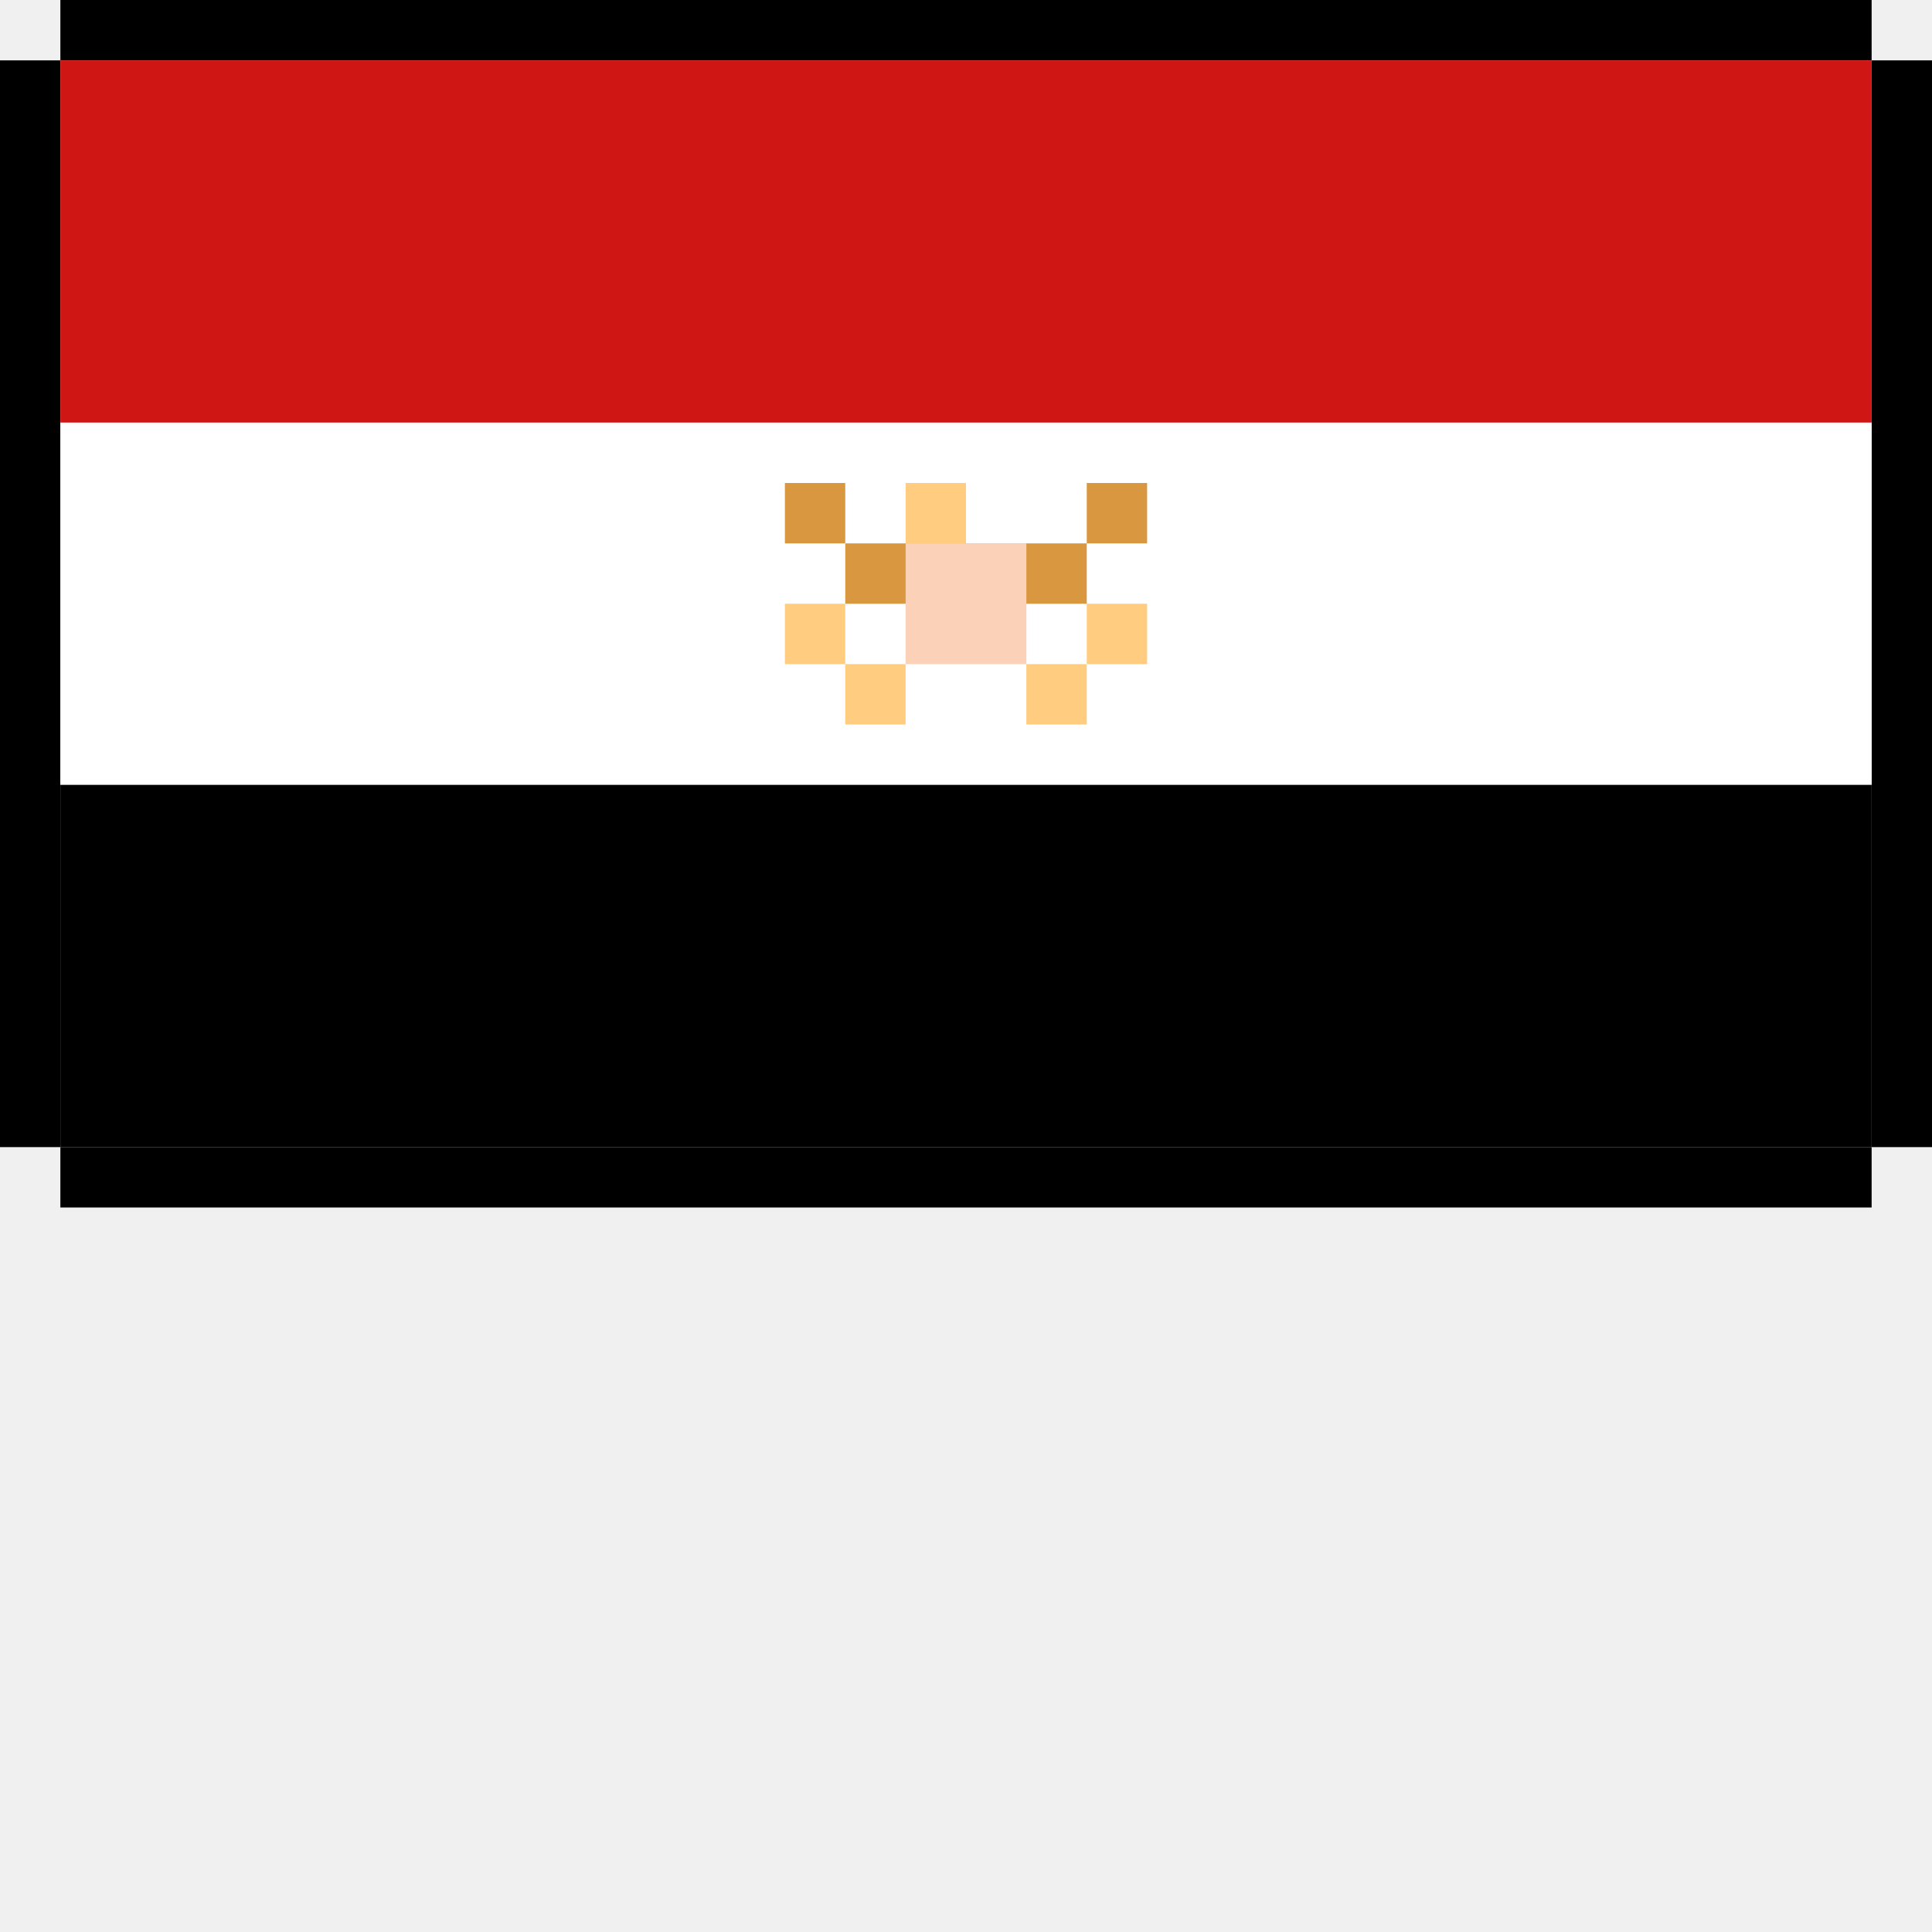
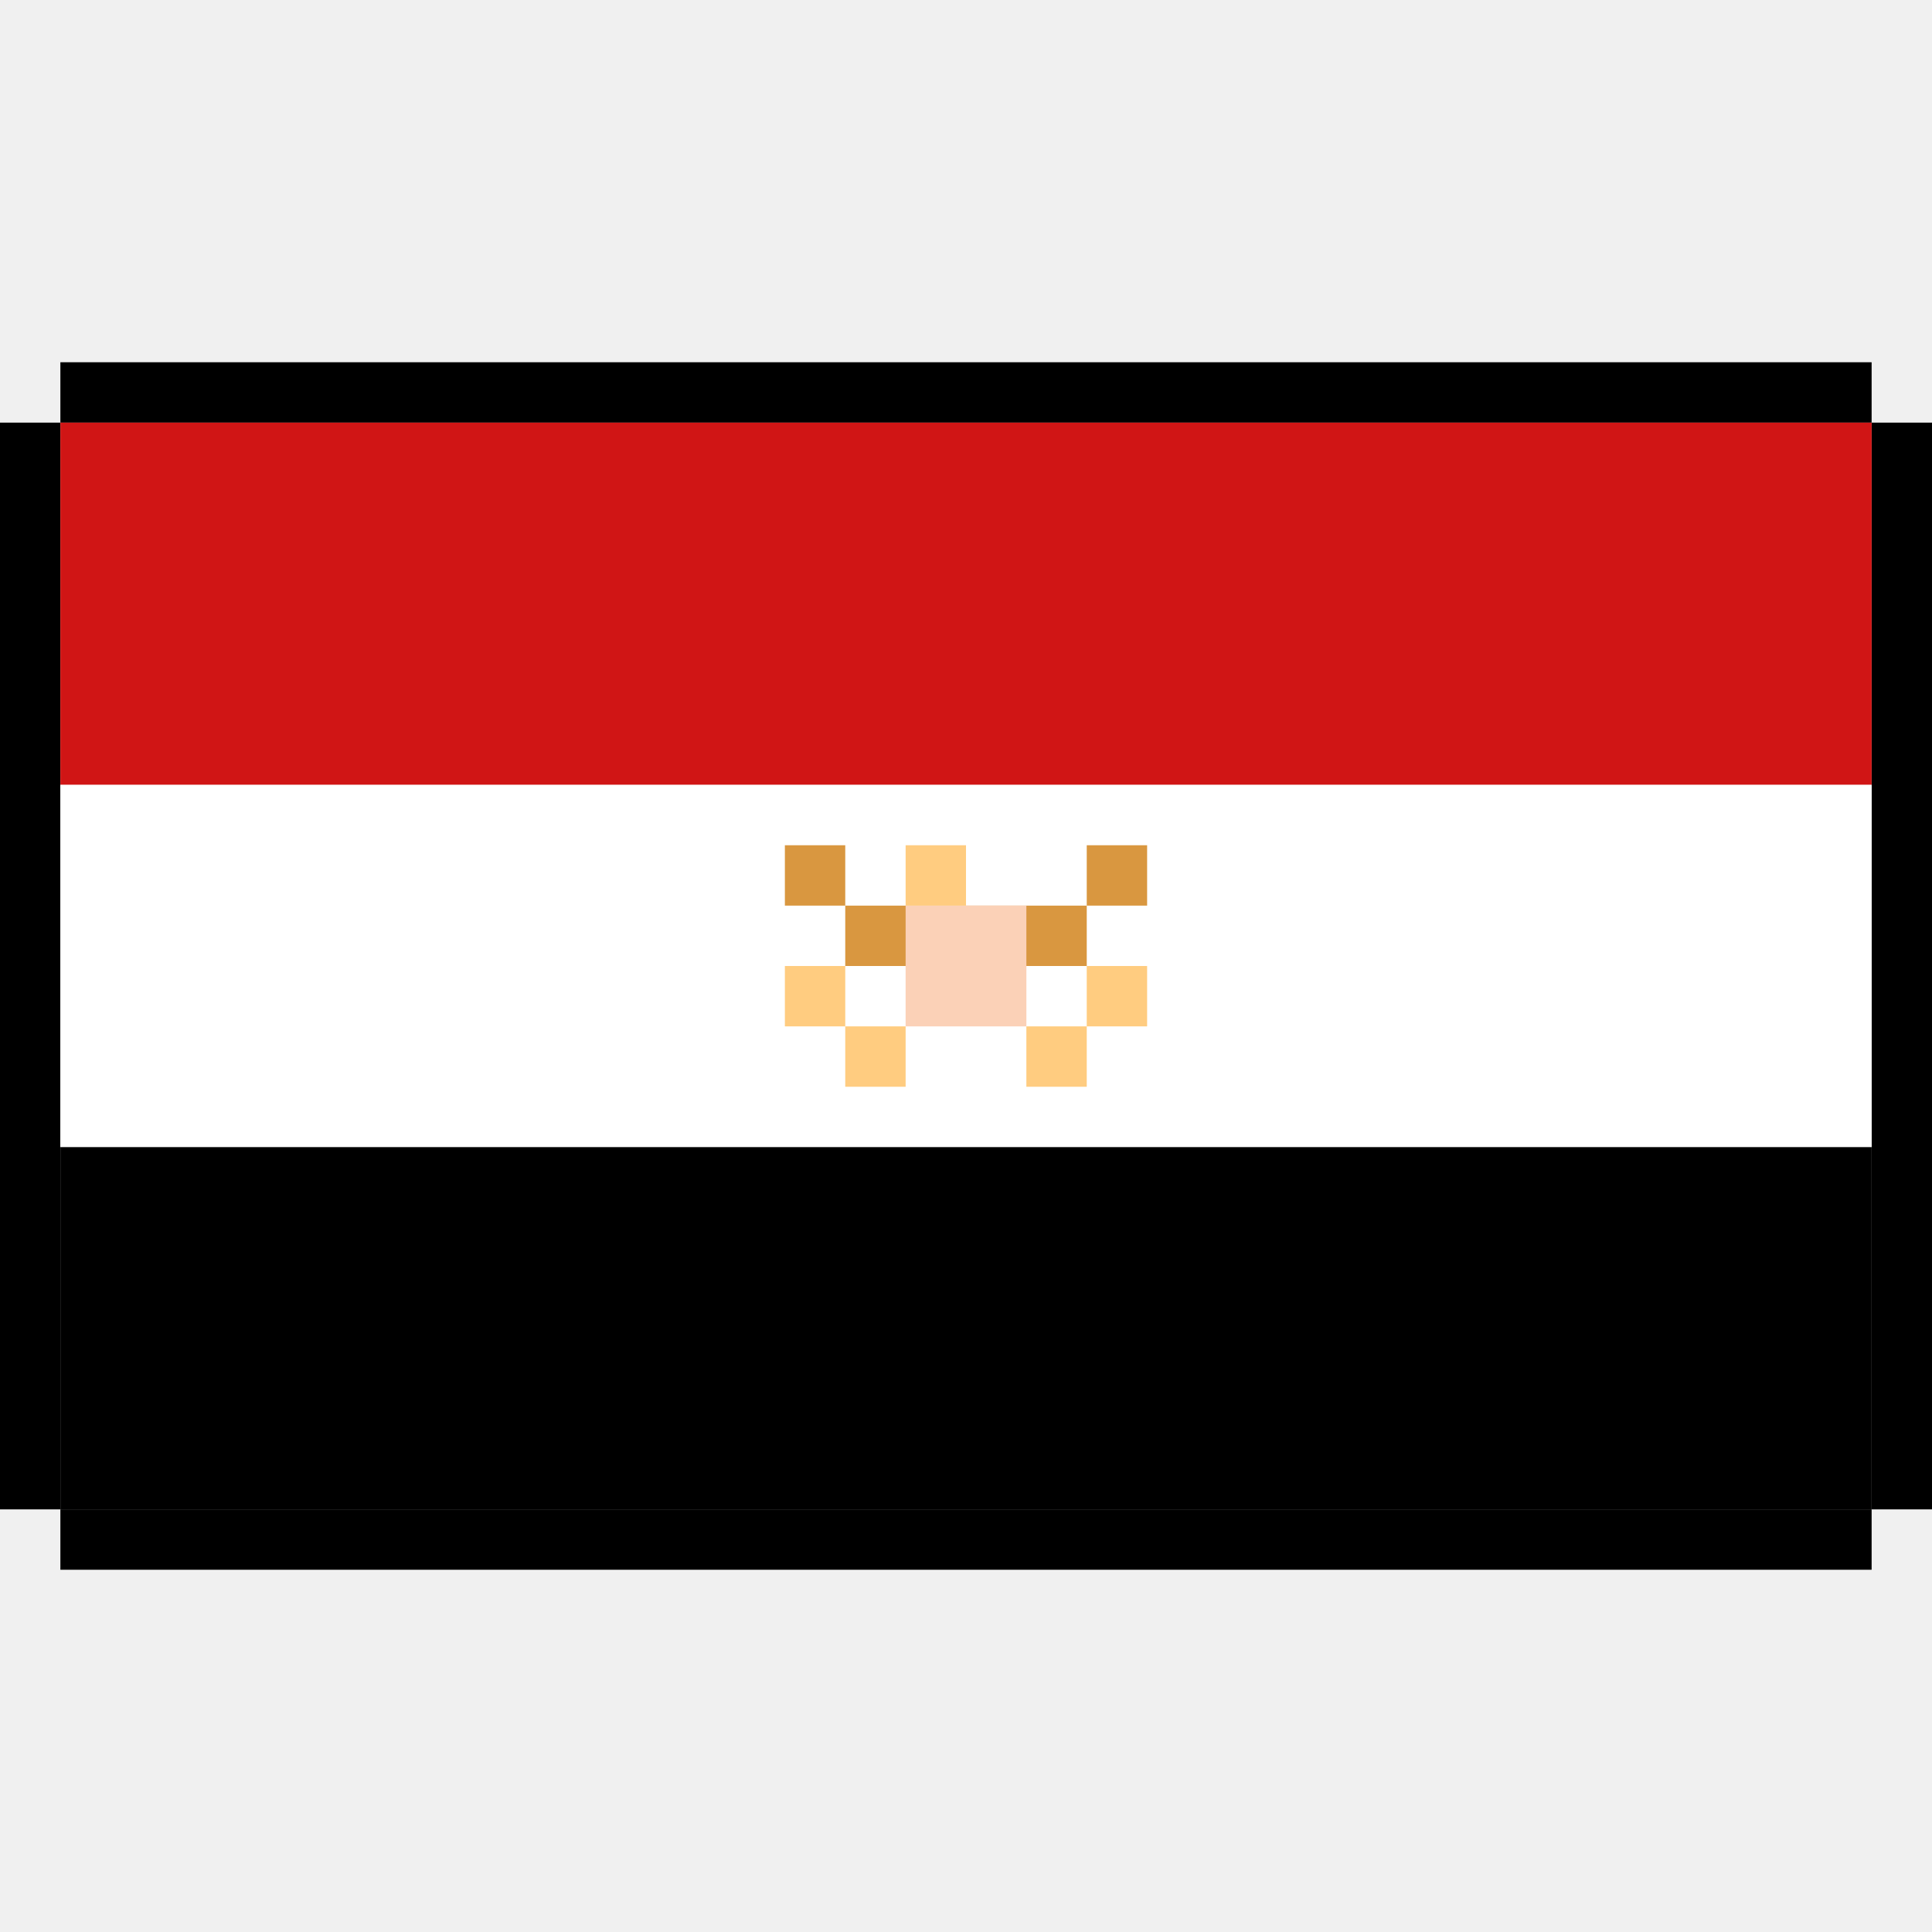
- <svg xmlns="http://www.w3.org/2000/svg" width="32" height="32" viewBox="0 0 32 32">
+ <svg xmlns="http://www.w3.org/2000/svg" width="32" height="32" viewBox="0 0 32 20">
  <g id="borders">
    <rect id="borderTop" x="1" y="0" width="30" height="1" fill="currentColor" />
    <rect id="borderLeft" x="0" y="1" width="1" height="18" fill="currentColor" />
    <rect id="borderBottom" x="1" y="19" width="30" height="1" fill="currentColor" />
    <rect id="borderRight" x="31" y="1" width="1" height="18" fill="currentColor" />
  </g>
  <g id="flag">
    <path id="Red" fill="#d01515" d="m 1,1 h 30 v 6 h -30 z" />
    <path id="White" fill="#ffffff" d="m 1,7 h 30 v 6 h -30 z" />
    <path id="Black" fill="#000000" d="m 1,13 h 30 v 6 h -30 z" />
    <path id="SaladinEagleWing1" fill="#d99740" d="m 14,9 h 4 v 1 h -4 z" />
    <path id="SaladinEagleWing2" fill="#d99740" d="m 13,8 h 1 v 1 h -1 z" />
    <path id="SaladinEagleWing3" fill="#d99740" d="m 18,8 h 1 v 1 h -1 z" />
    <path id="SaladinEagleBody" fill="#fbd1b7" d="m 15,9 h 2 v 2 h -2 z" />
    <path id="SaladinEagleLegs1" fill="#ffcc80" d="m 13,10 v 1 h 1 v -1 z m 1,1 v 1 h 1 v -1 z" />
    <path id="SaladinEagleLegs2" fill="#ffcc80" d="m 18,10 v 1 h 1 v -1 z m 0,1 h -1 v 1 h 1 z" />
    <path id="SaladinEagleHead" fill="#ffcc80" d="m 15,8 h 1 v 1 h -1 z" />
  </g>
</svg>
